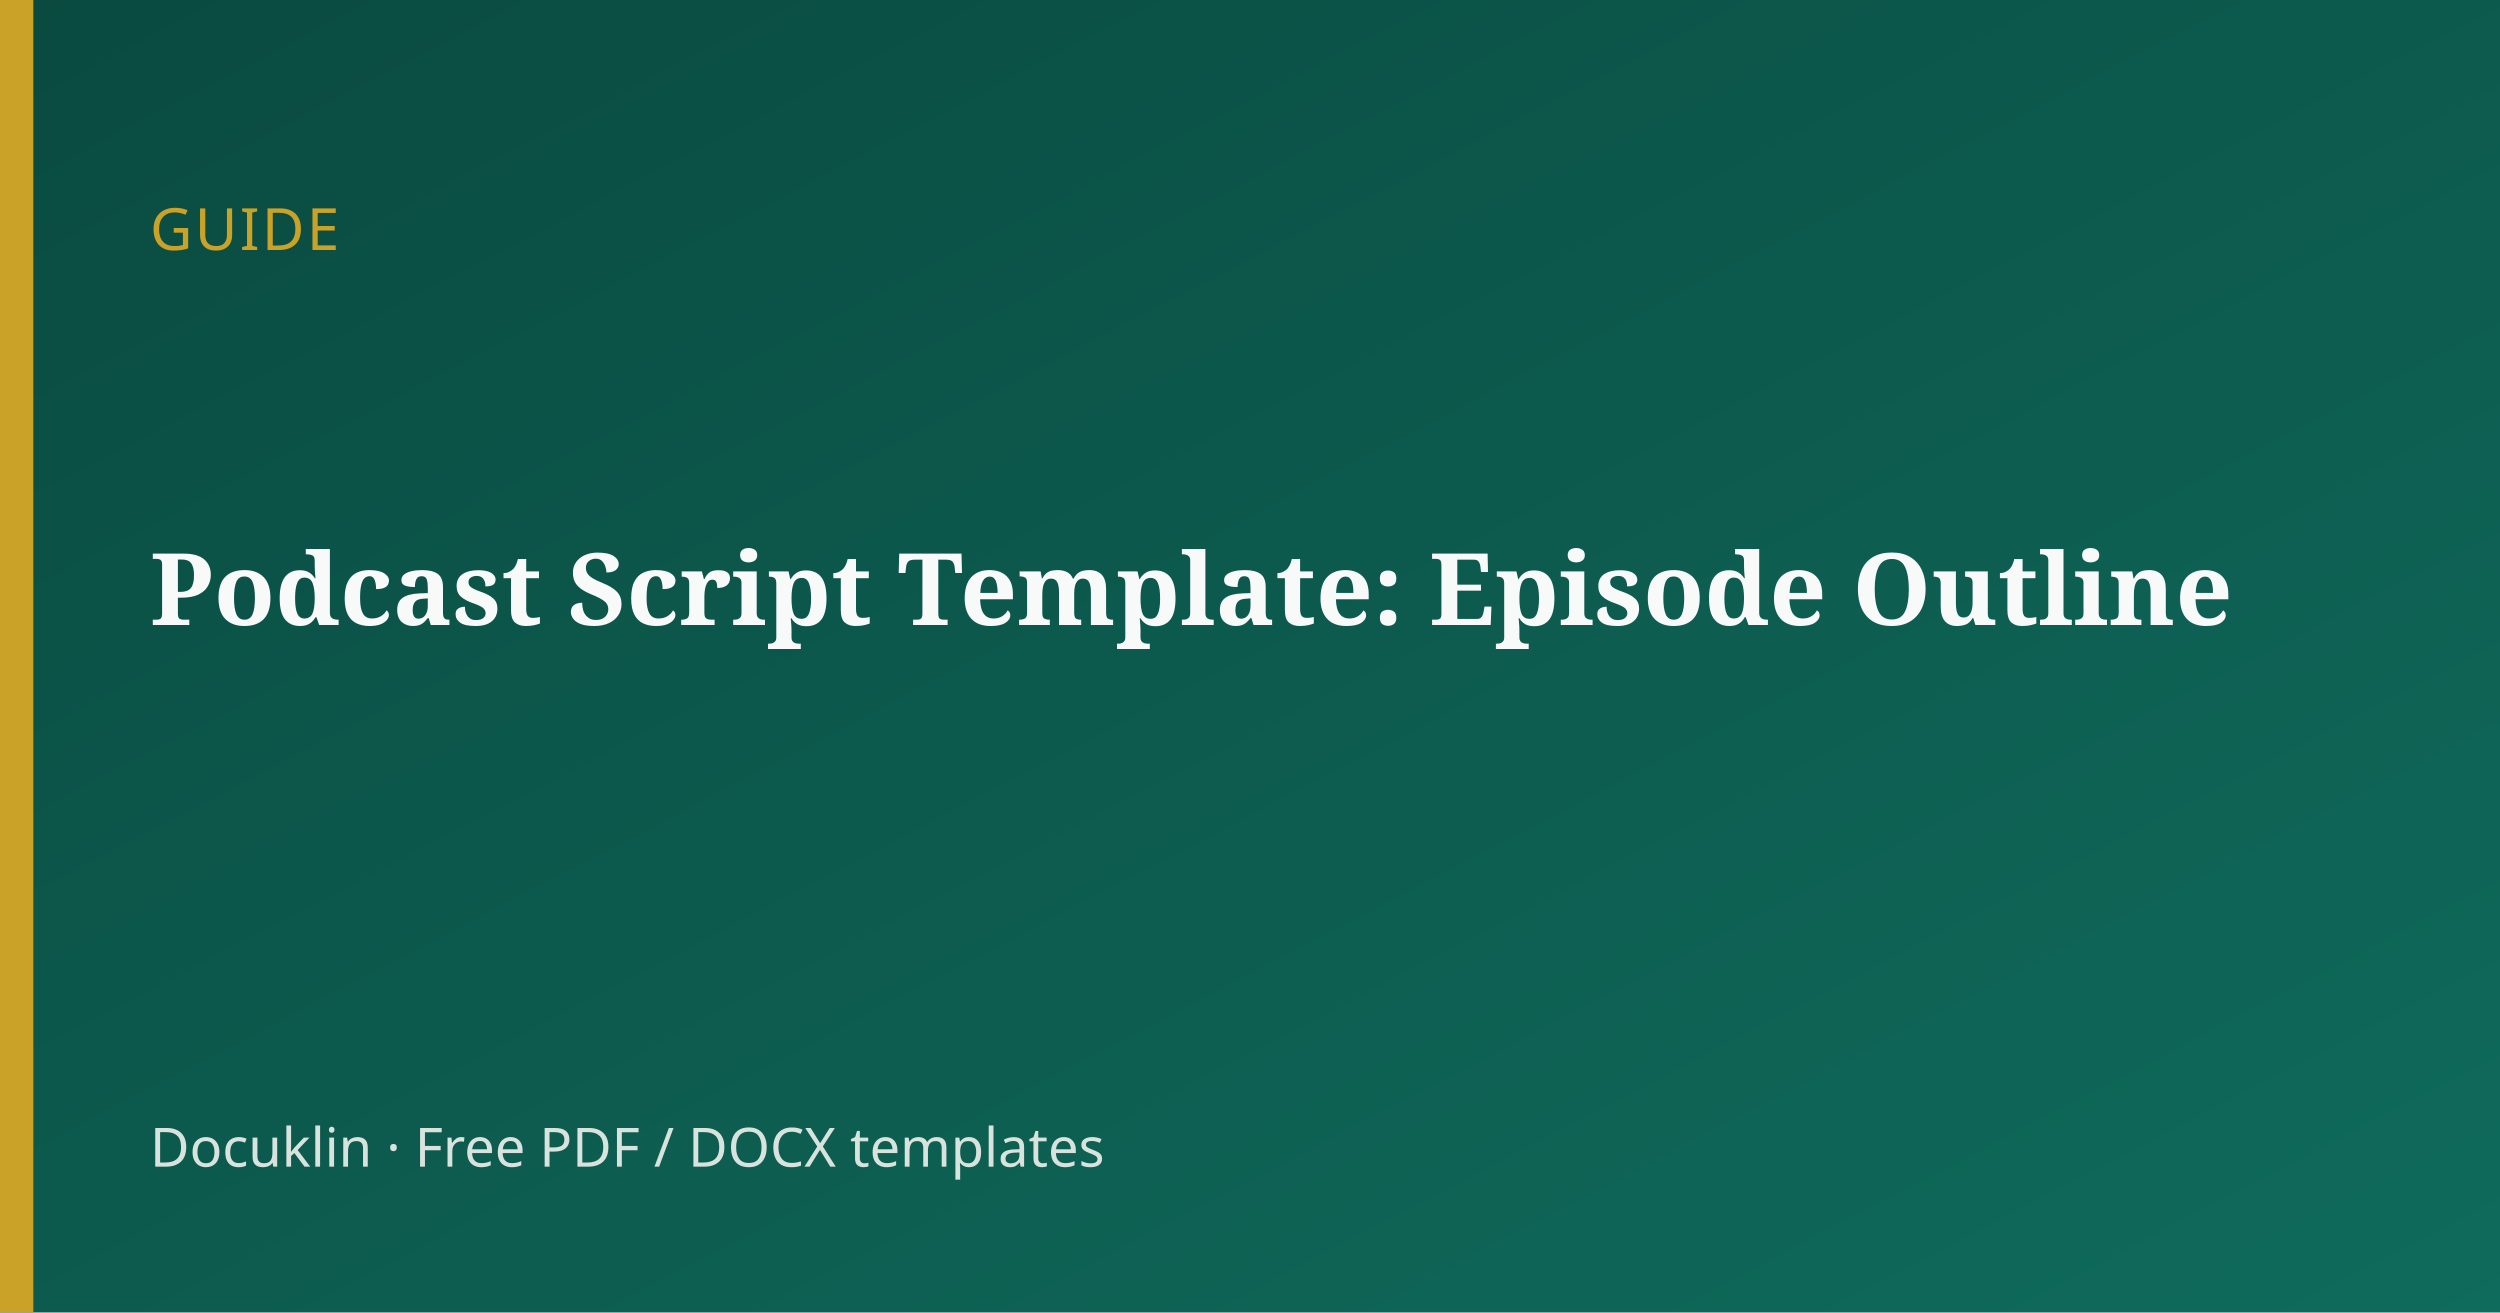
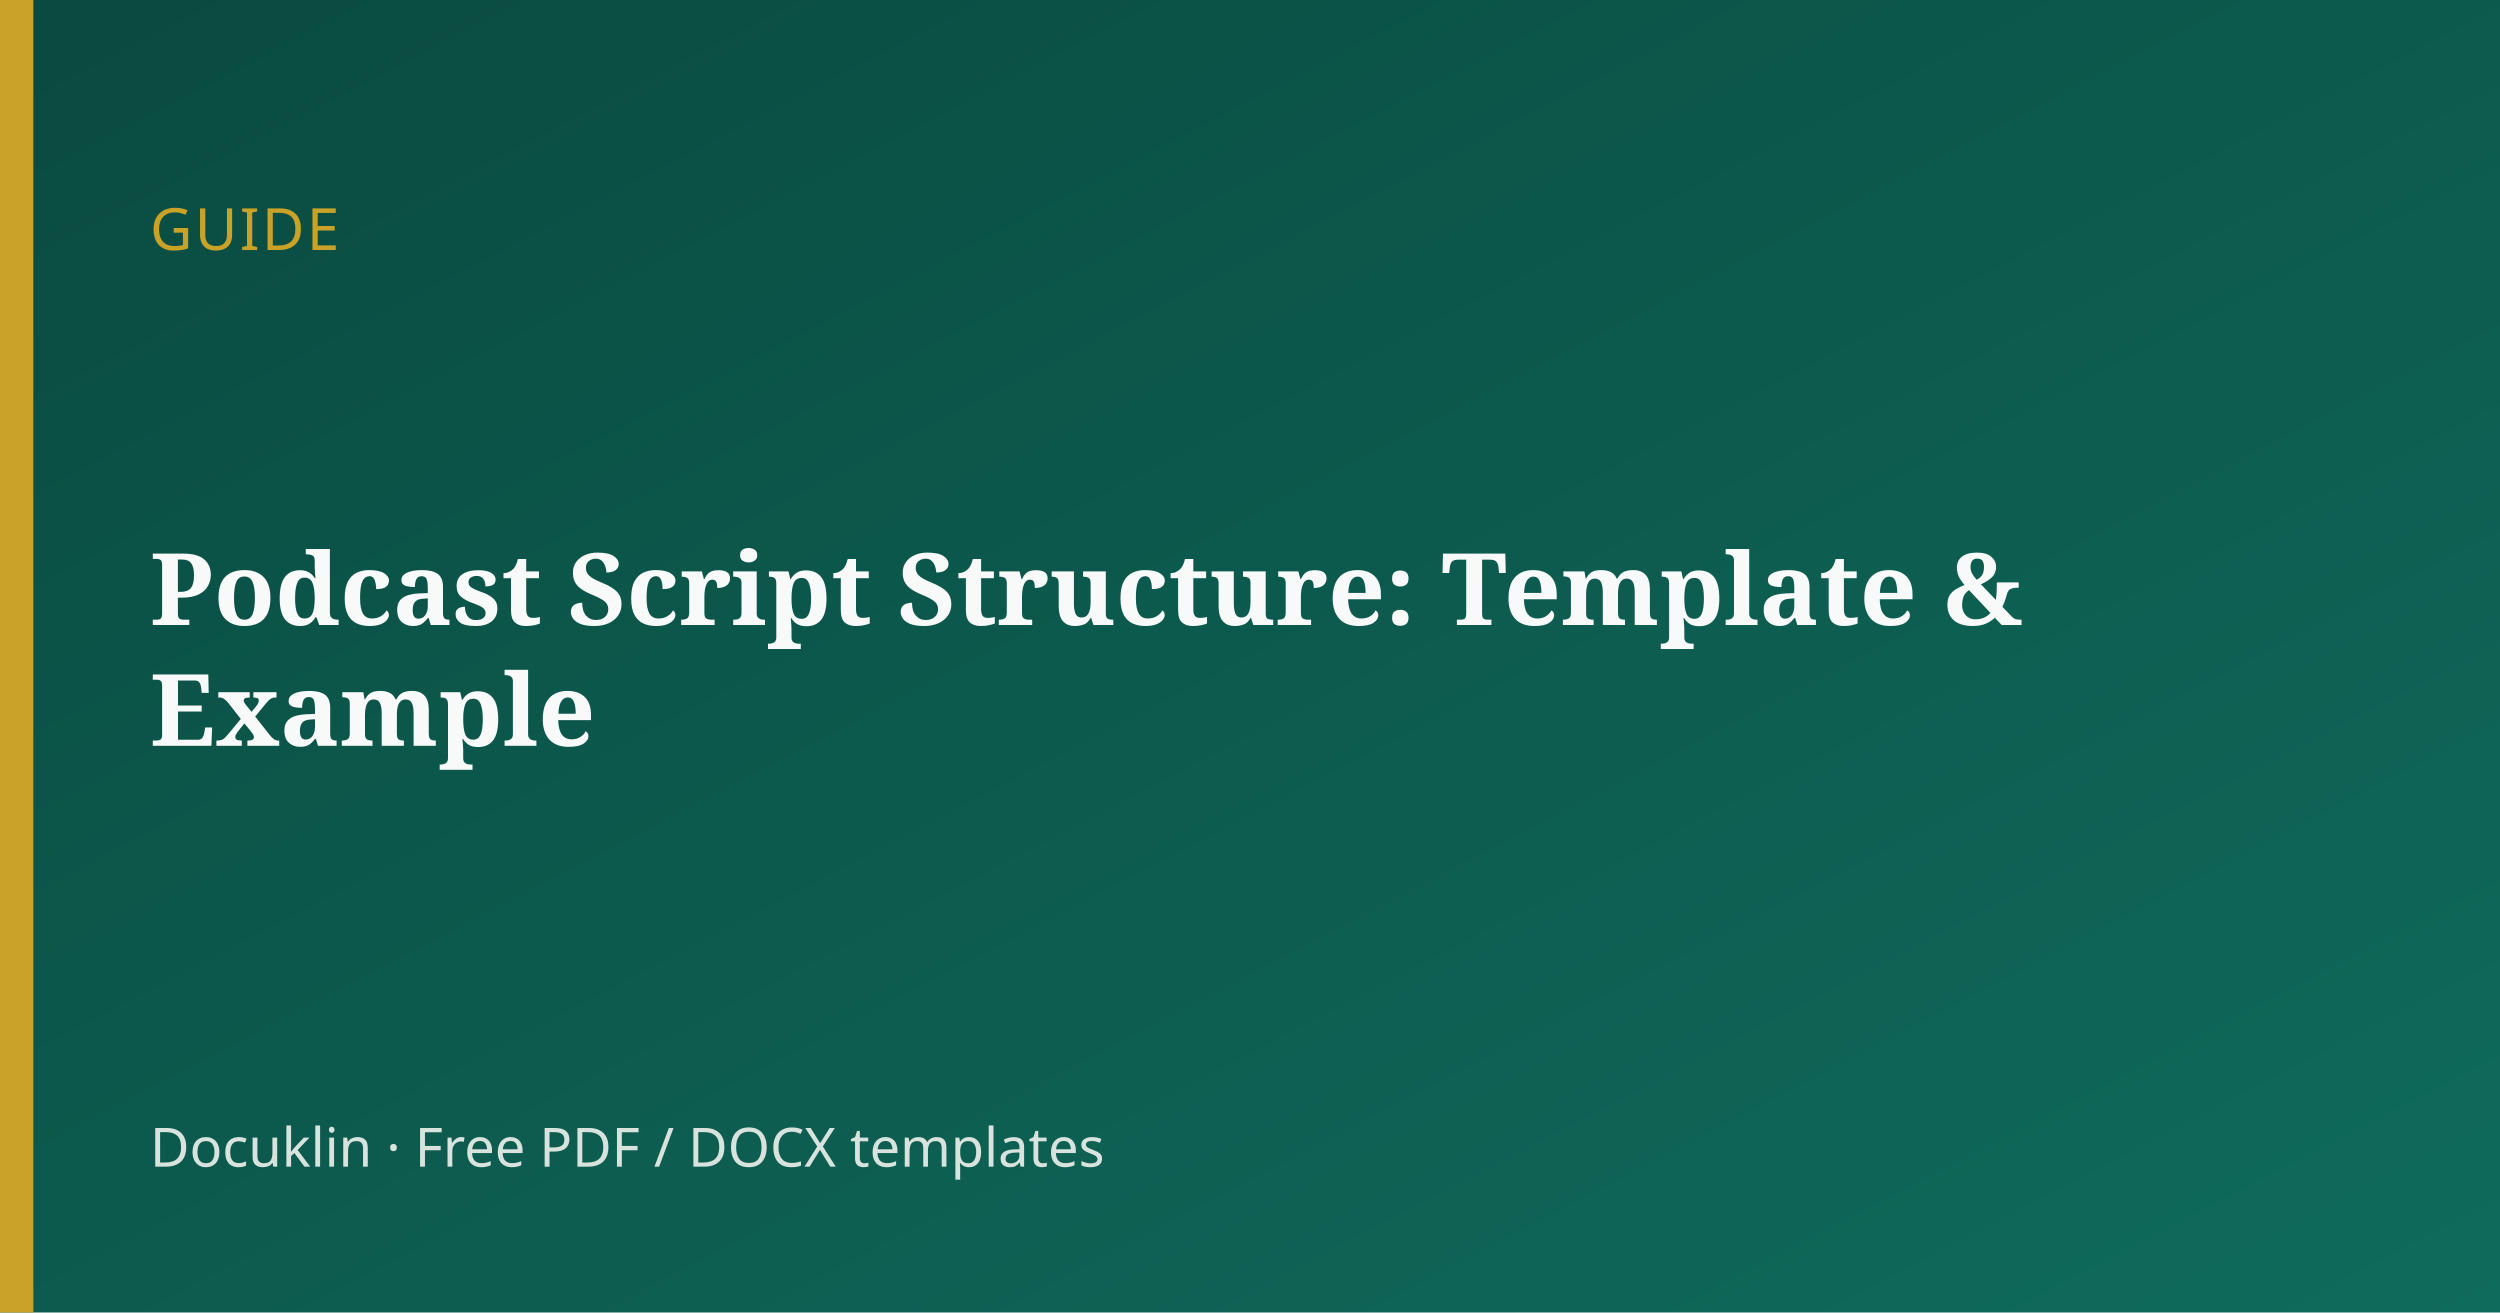
<svg xmlns="http://www.w3.org/2000/svg" width="1200" height="630" viewBox="0 0 1200 630" role="img">
  <defs>
    <linearGradient id="bg" x1="0" y1="0" x2="1" y2="1">
      <stop offset="0%" stop-color="#0a4a40" />
      <stop offset="100%" stop-color="#0f6b5c" />
    </linearGradient>
  </defs>
  <rect width="1200" height="630" fill="url(#bg)" />
  <rect x="0" y="0" width="16" height="630" fill="#c9a227" />
  <text x="72" y="120" fill="#c9a227" font-family="system-ui,sans-serif" font-size="28" letter-spacing="0.04em">GUIDE</text>
-   <text x="72" y="300" fill="#f8faf9" font-family="Georgia, serif" font-size="48" font-weight="700">Podcast Script Template: Episode Outline</text>
+   <text x="72" y="300" fill="#f8faf9" font-family="Georgia, serif" font-size="48" font-weight="700">Podcast Script Structure: Template &amp;</text>
+   <text x="72" y="358" fill="#f8faf9" font-family="Georgia, serif" font-size="48" font-weight="700">Example</text>
  <text x="72" y="560" fill="#d8e3de" font-family="system-ui,sans-serif" font-size="26">Docuklin · Free PDF / DOCX templates</text>
</svg>
